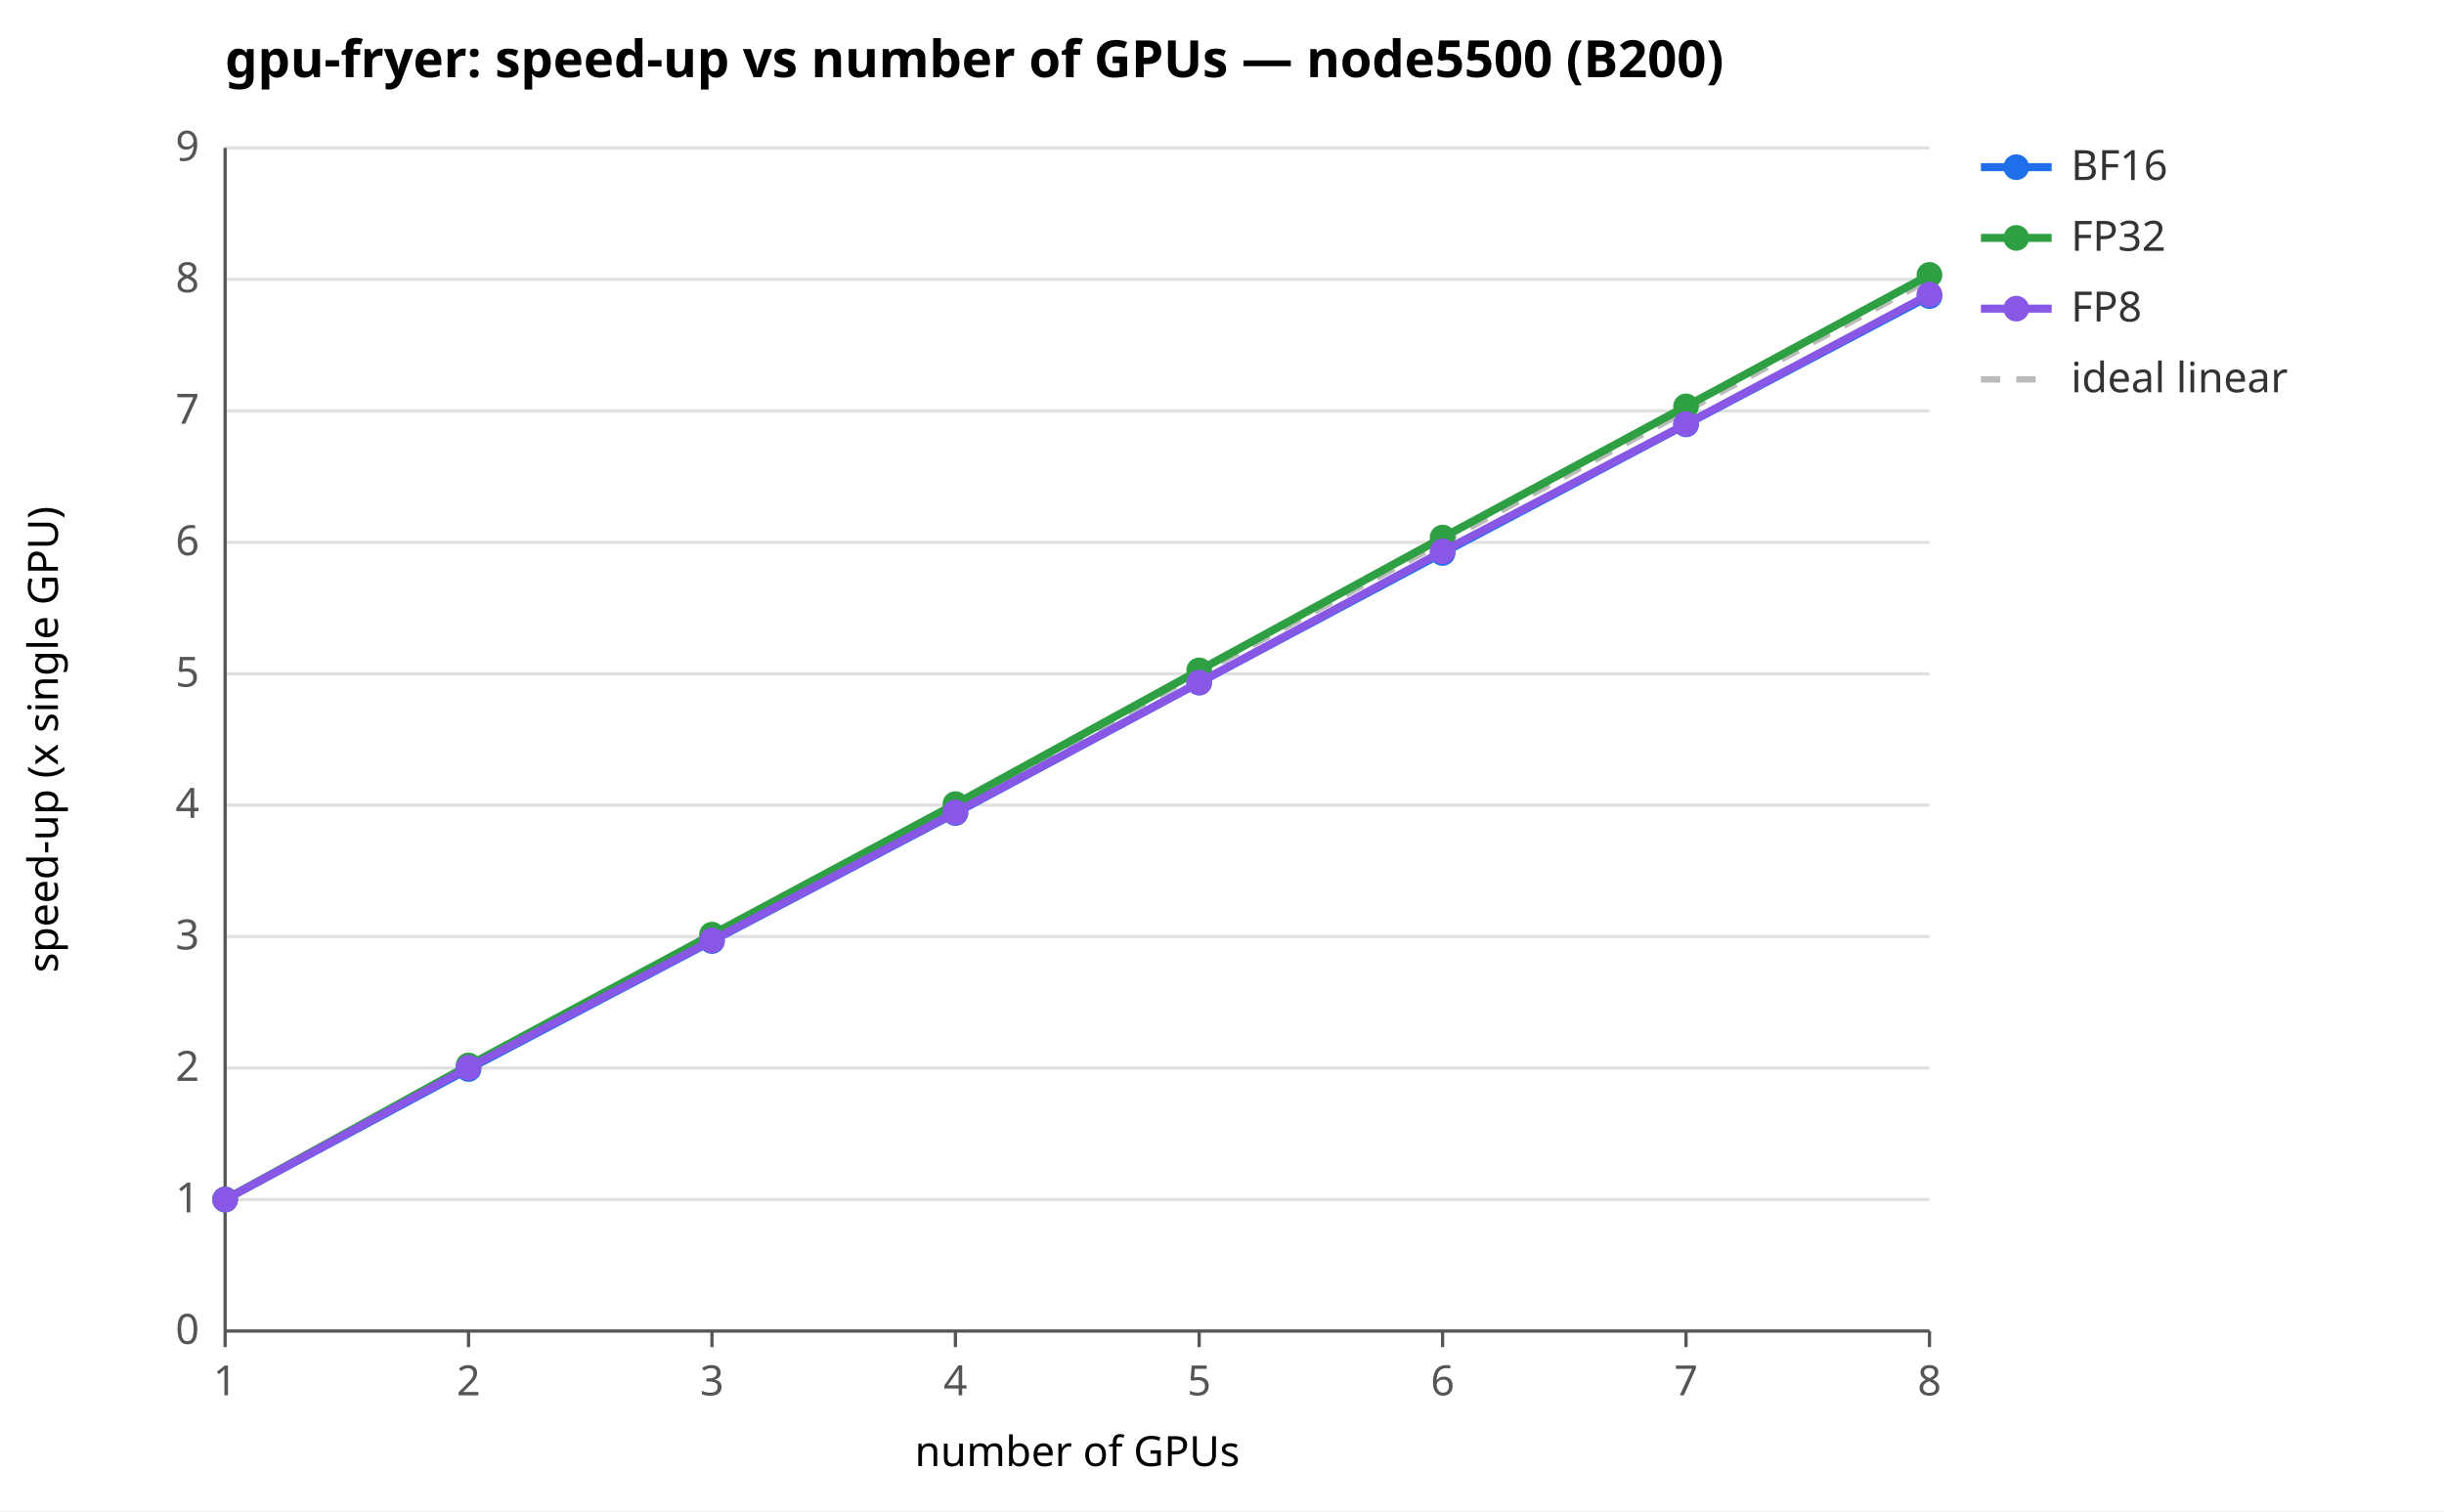
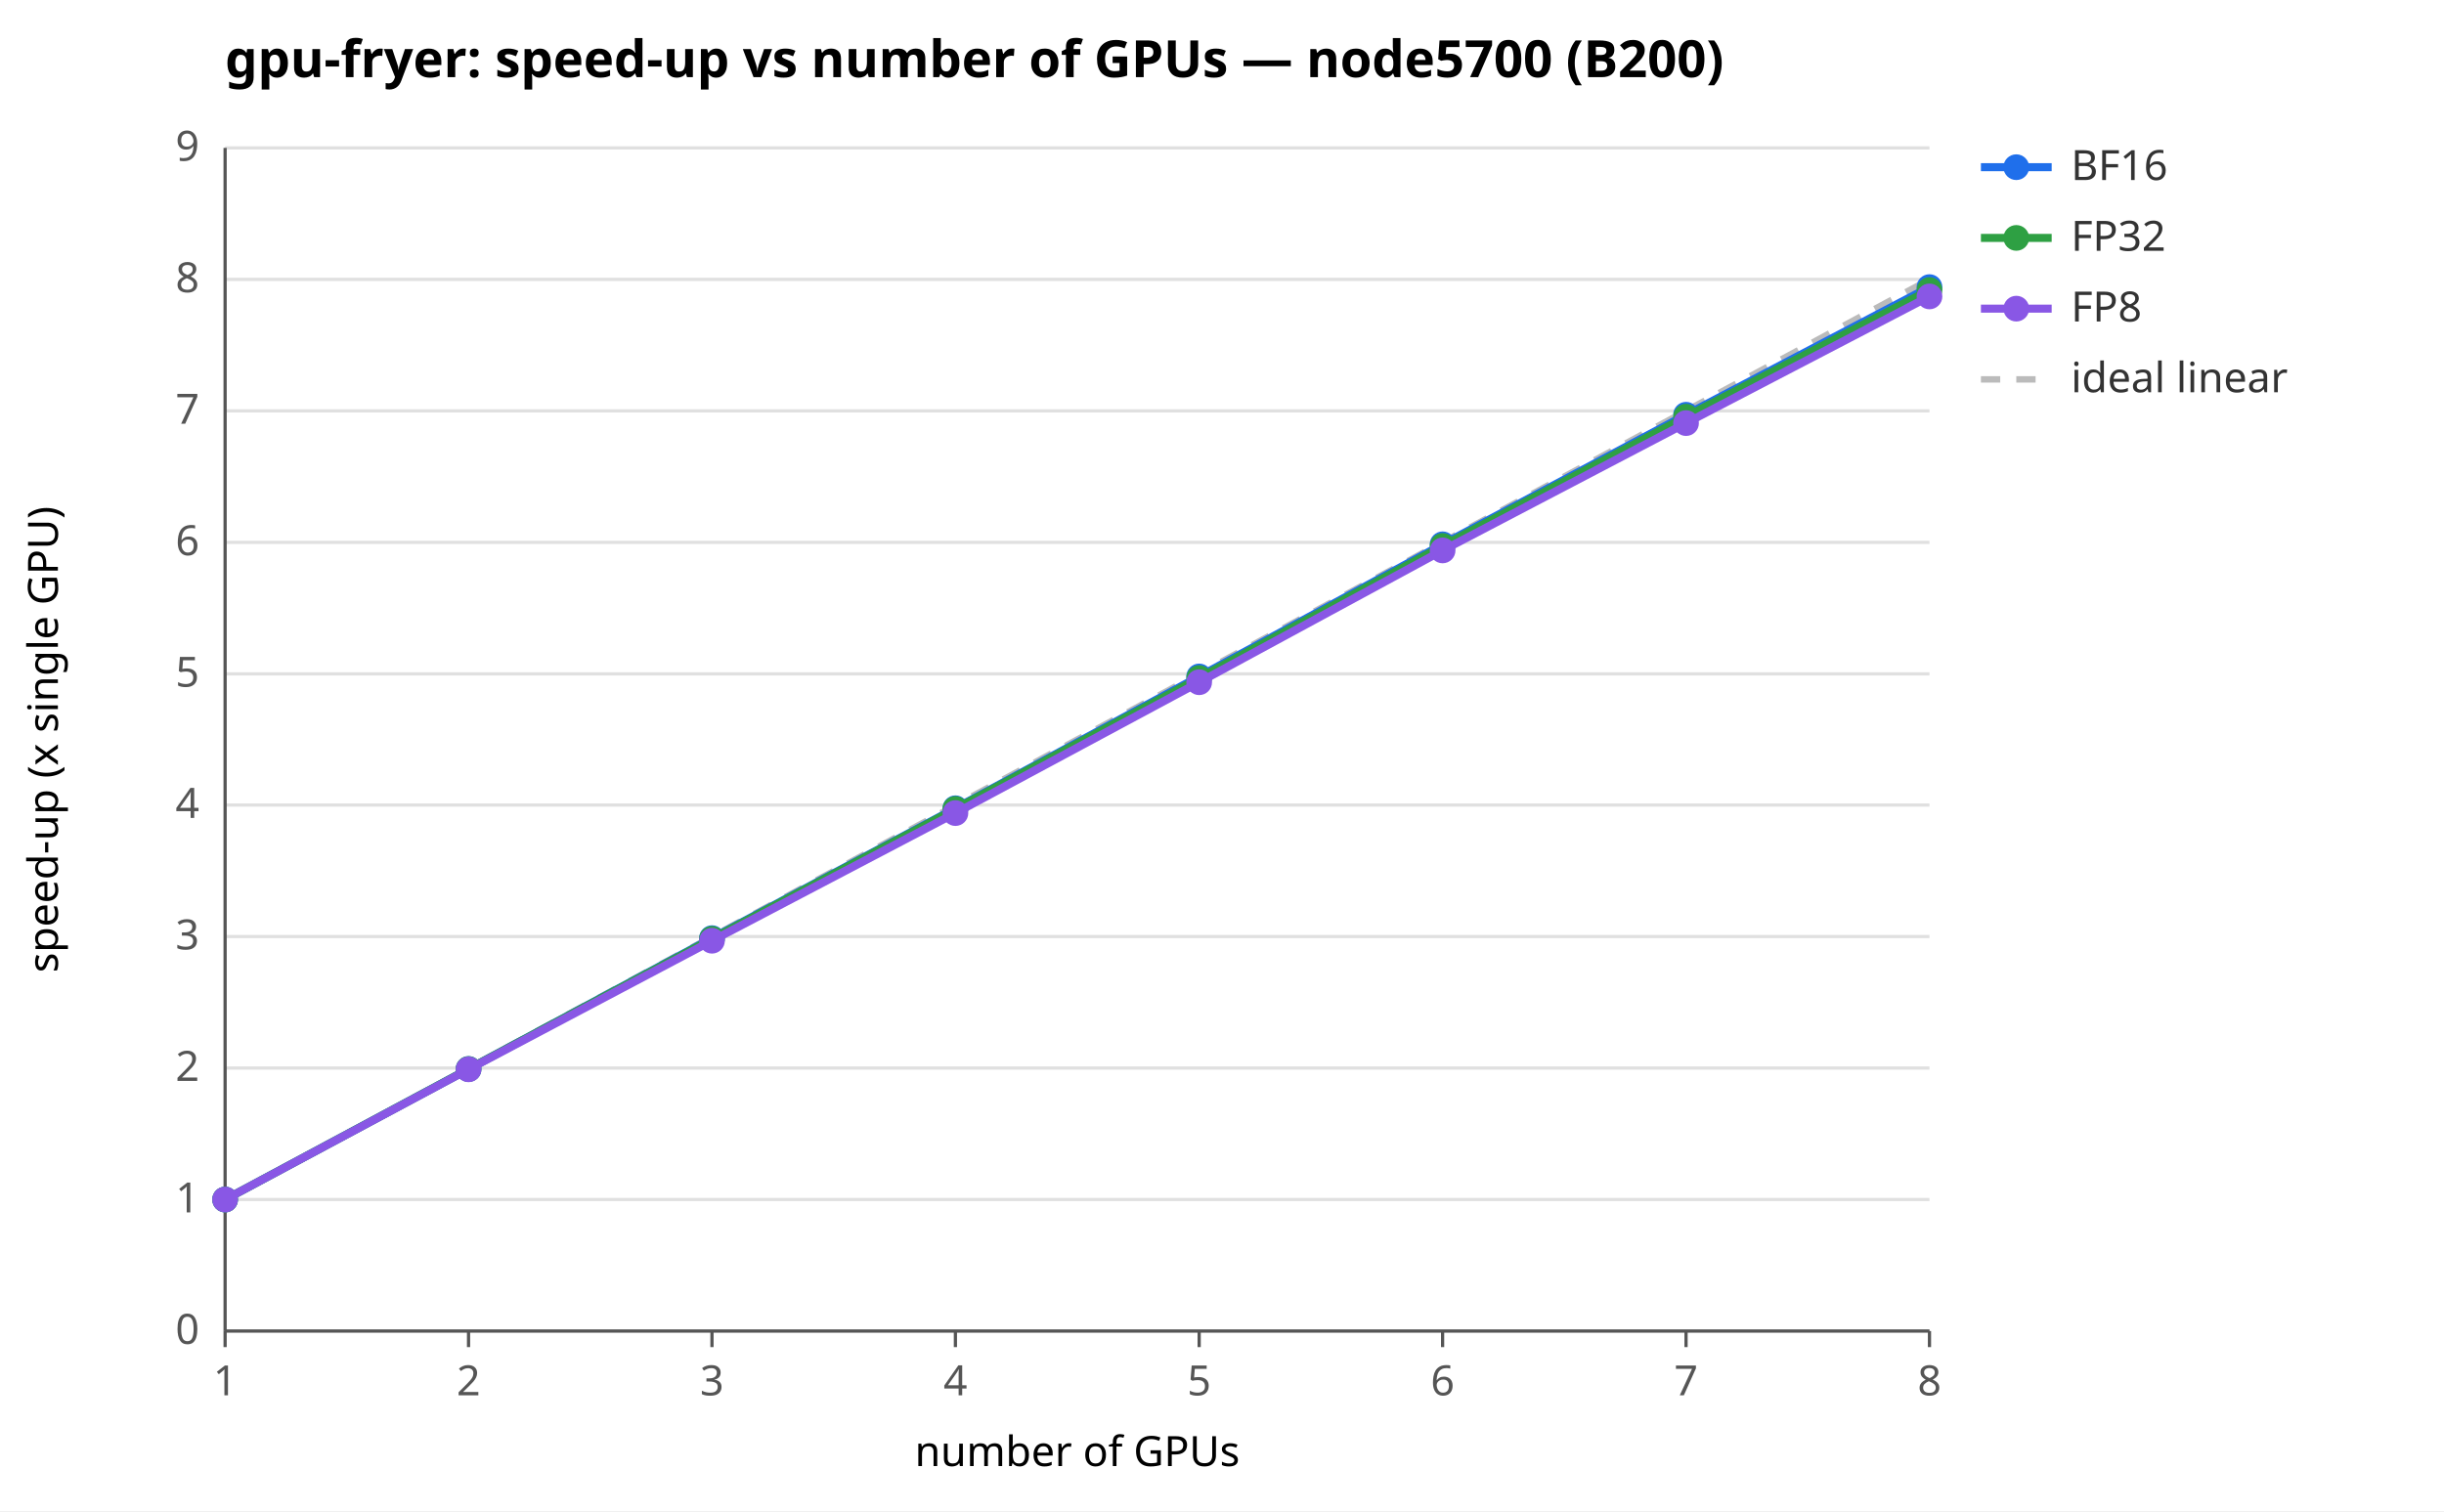
<svg xmlns="http://www.w3.org/2000/svg" width="760" height="470" font-family="sans-serif" font-size="13">
  <rect width="760" height="470" fill="white" />
-   <text x="70" y="24" font-size="16" font-weight="bold">gpu-fryer: speed-up vs number of GPUs — node5500 (B200)</text>
+   <text x="70" y="24" font-size="16" font-weight="bold">gpu-fryer: speed-up vs number of GPUs — node5700 (B200)</text>
  <line x1="70" y1="414.0" x2="600" y2="414.0" stroke="#e0e0e0" />
  <text x="62" y="418.0" text-anchor="end" fill="#555">0</text>
  <line x1="70" y1="373.1" x2="600" y2="373.1" stroke="#e0e0e0" />
  <text x="62" y="377.1" text-anchor="end" fill="#555">1</text>
  <line x1="70" y1="332.2" x2="600" y2="332.2" stroke="#e0e0e0" />
  <text x="62" y="336.2" text-anchor="end" fill="#555">2</text>
  <line x1="70" y1="291.3" x2="600" y2="291.3" stroke="#e0e0e0" />
  <text x="62" y="295.3" text-anchor="end" fill="#555">3</text>
  <line x1="70" y1="250.4" x2="600" y2="250.4" stroke="#e0e0e0" />
  <text x="62" y="254.4" text-anchor="end" fill="#555">4</text>
  <line x1="70" y1="209.6" x2="600" y2="209.6" stroke="#e0e0e0" />
  <text x="62" y="213.6" text-anchor="end" fill="#555">5</text>
  <line x1="70" y1="168.7" x2="600" y2="168.7" stroke="#e0e0e0" />
  <text x="62" y="172.7" text-anchor="end" fill="#555">6</text>
  <line x1="70" y1="127.8" x2="600" y2="127.8" stroke="#e0e0e0" />
  <text x="62" y="131.8" text-anchor="end" fill="#555">7</text>
  <line x1="70" y1="86.9" x2="600" y2="86.9" stroke="#e0e0e0" />
  <text x="62" y="90.9" text-anchor="end" fill="#555">8</text>
  <line x1="70" y1="46.0" x2="600" y2="46.0" stroke="#e0e0e0" />
  <text x="62" y="50.0" text-anchor="end" fill="#555">9</text>
  <line x1="70.0" y1="414" x2="70.0" y2="419" stroke="#555" />
  <text x="70.0" y="434" text-anchor="middle" fill="#555">1</text>
  <line x1="145.7" y1="414" x2="145.7" y2="419" stroke="#555" />
  <text x="145.7" y="434" text-anchor="middle" fill="#555">2</text>
  <line x1="221.4" y1="414" x2="221.4" y2="419" stroke="#555" />
  <text x="221.4" y="434" text-anchor="middle" fill="#555">3</text>
  <line x1="297.1" y1="414" x2="297.1" y2="419" stroke="#555" />
  <text x="297.1" y="434" text-anchor="middle" fill="#555">4</text>
  <line x1="372.9" y1="414" x2="372.9" y2="419" stroke="#555" />
  <text x="372.9" y="434" text-anchor="middle" fill="#555">5</text>
  <line x1="448.6" y1="414" x2="448.6" y2="419" stroke="#555" />
  <text x="448.6" y="434" text-anchor="middle" fill="#555">6</text>
  <line x1="524.3" y1="414" x2="524.3" y2="419" stroke="#555" />
  <text x="524.3" y="434" text-anchor="middle" fill="#555">7</text>
  <line x1="600.0" y1="414" x2="600.0" y2="419" stroke="#555" />
  <text x="600.0" y="434" text-anchor="middle" fill="#555">8</text>
  <line x1="70" y1="46" x2="70" y2="414" stroke="#555" />
  <line x1="70" y1="414" x2="600" y2="414" stroke="#555" />
  <text x="335.0" y="456" text-anchor="middle">number of GPUs</text>
  <text x="18" y="230.0" text-anchor="middle" transform="rotate(-90 18 230.0)">speed-up (x single GPU)</text>
  <line x1="70.0" y1="373.1" x2="600.0" y2="86.9" stroke="#bbb" stroke-width="2" stroke-dasharray="6 5" />
-   <polyline points="70.0,373.1 145.7,332.5 221.4,292.7 297.1,252.9 372.9,212.3 448.6,172.0 524.3,132.0 600.0,92.1" fill="none" stroke="#1f6feb" stroke-width="2.5" />
+   <polyline points="70.0,373.1 145.7,332.5 221.4,291.8 297.1,251.4 372.9,210.4 448.6,169.3 524.3,129.0 600.0,89.3" fill="none" stroke="#1f6feb" stroke-width="2.5" />
  <circle cx="70.0" cy="373.1" r="4" fill="#1f6feb" />
  <circle cx="145.7" cy="332.5" r="4" fill="#1f6feb" />
-   <circle cx="221.4" cy="292.7" r="4" fill="#1f6feb" />
-   <circle cx="297.1" cy="252.9" r="4" fill="#1f6feb" />
-   <circle cx="372.9" cy="212.3" r="4" fill="#1f6feb" />
-   <circle cx="448.6" cy="172.0" r="4" fill="#1f6feb" />
-   <circle cx="524.3" cy="132.0" r="4" fill="#1f6feb" />
-   <circle cx="600.0" cy="92.1" r="4" fill="#1f6feb" />
-   <polyline points="70.0,373.1 145.7,331.4 221.4,290.7 297.1,250.1 372.9,208.5 448.6,167.2 524.3,126.4 600.0,85.5" fill="none" stroke="#2ea043" stroke-width="2.5" />
+   <circle cx="221.4" cy="291.8" r="4" fill="#1f6feb" />
+   <circle cx="297.1" cy="251.4" r="4" fill="#1f6feb" />
+   <circle cx="372.9" cy="210.4" r="4" fill="#1f6feb" />
+   <circle cx="448.6" cy="169.3" r="4" fill="#1f6feb" />
+   <circle cx="524.3" cy="129.0" r="4" fill="#1f6feb" />
+   <circle cx="600.0" cy="89.3" r="4" fill="#1f6feb" />
+   <polyline points="70.0,373.1 145.7,332.5 221.4,292.0 297.1,251.6 372.9,210.9 448.6,169.8 524.3,129.6 600.0,90.2" fill="none" stroke="#2ea043" stroke-width="2.5" />
  <circle cx="70.0" cy="373.1" r="4" fill="#2ea043" />
-   <circle cx="145.7" cy="331.4" r="4" fill="#2ea043" />
-   <circle cx="221.4" cy="290.7" r="4" fill="#2ea043" />
-   <circle cx="297.1" cy="250.1" r="4" fill="#2ea043" />
-   <circle cx="372.9" cy="208.5" r="4" fill="#2ea043" />
-   <circle cx="448.6" cy="167.2" r="4" fill="#2ea043" />
-   <circle cx="524.3" cy="126.4" r="4" fill="#2ea043" />
-   <circle cx="600.0" cy="85.5" r="4" fill="#2ea043" />
-   <polyline points="70.0,373.1 145.7,332.1 221.4,292.5 297.1,252.7 372.9,212.3 448.6,171.5 524.3,131.9 600.0,91.6" fill="none" stroke="#8957e5" stroke-width="2.5" />
+   <circle cx="145.7" cy="332.5" r="4" fill="#2ea043" />
+   <circle cx="221.4" cy="292.0" r="4" fill="#2ea043" />
+   <circle cx="297.1" cy="251.6" r="4" fill="#2ea043" />
+   <circle cx="372.9" cy="210.9" r="4" fill="#2ea043" />
+   <circle cx="448.6" cy="169.8" r="4" fill="#2ea043" />
+   <circle cx="524.3" cy="129.6" r="4" fill="#2ea043" />
+   <circle cx="600.0" cy="90.2" r="4" fill="#2ea043" />
+   <polyline points="70.0,373.1 145.7,332.6 221.4,292.6 297.1,252.9 372.9,212.2 448.6,171.2 524.3,131.6 600.0,92.2" fill="none" stroke="#8957e5" stroke-width="2.5" />
  <circle cx="70.0" cy="373.1" r="4" fill="#8957e5" />
-   <circle cx="145.7" cy="332.1" r="4" fill="#8957e5" />
-   <circle cx="221.4" cy="292.5" r="4" fill="#8957e5" />
-   <circle cx="297.1" cy="252.7" r="4" fill="#8957e5" />
-   <circle cx="372.9" cy="212.3" r="4" fill="#8957e5" />
-   <circle cx="448.6" cy="171.5" r="4" fill="#8957e5" />
-   <circle cx="524.3" cy="131.9" r="4" fill="#8957e5" />
-   <circle cx="600.0" cy="91.6" r="4" fill="#8957e5" />
+   <circle cx="145.7" cy="332.6" r="4" fill="#8957e5" />
+   <circle cx="221.4" cy="292.6" r="4" fill="#8957e5" />
+   <circle cx="297.1" cy="252.9" r="4" fill="#8957e5" />
+   <circle cx="372.9" cy="212.2" r="4" fill="#8957e5" />
+   <circle cx="448.6" cy="171.2" r="4" fill="#8957e5" />
+   <circle cx="524.3" cy="131.6" r="4" fill="#8957e5" />
+   <circle cx="600.0" cy="92.2" r="4" fill="#8957e5" />
  <line x1="616" y1="52" x2="638" y2="52" stroke="#1f6feb" stroke-width="2.5" />
  <circle cx="627" cy="52" r="4" fill="#1f6feb" />
  <text x="644" y="56" fill="#333">BF16</text>
  <line x1="616" y1="74" x2="638" y2="74" stroke="#2ea043" stroke-width="2.5" />
  <circle cx="627" cy="74" r="4" fill="#2ea043" />
  <text x="644" y="78" fill="#333">FP32</text>
  <line x1="616" y1="96" x2="638" y2="96" stroke="#8957e5" stroke-width="2.5" />
  <circle cx="627" cy="96" r="4" fill="#8957e5" />
  <text x="644" y="100" fill="#333">FP8</text>
  <line x1="616" y1="118" x2="638" y2="118" stroke="#bbb" stroke-width="2" stroke-dasharray="6 5" />
  <text x="644" y="122" fill="#333">ideal linear</text>
</svg>
